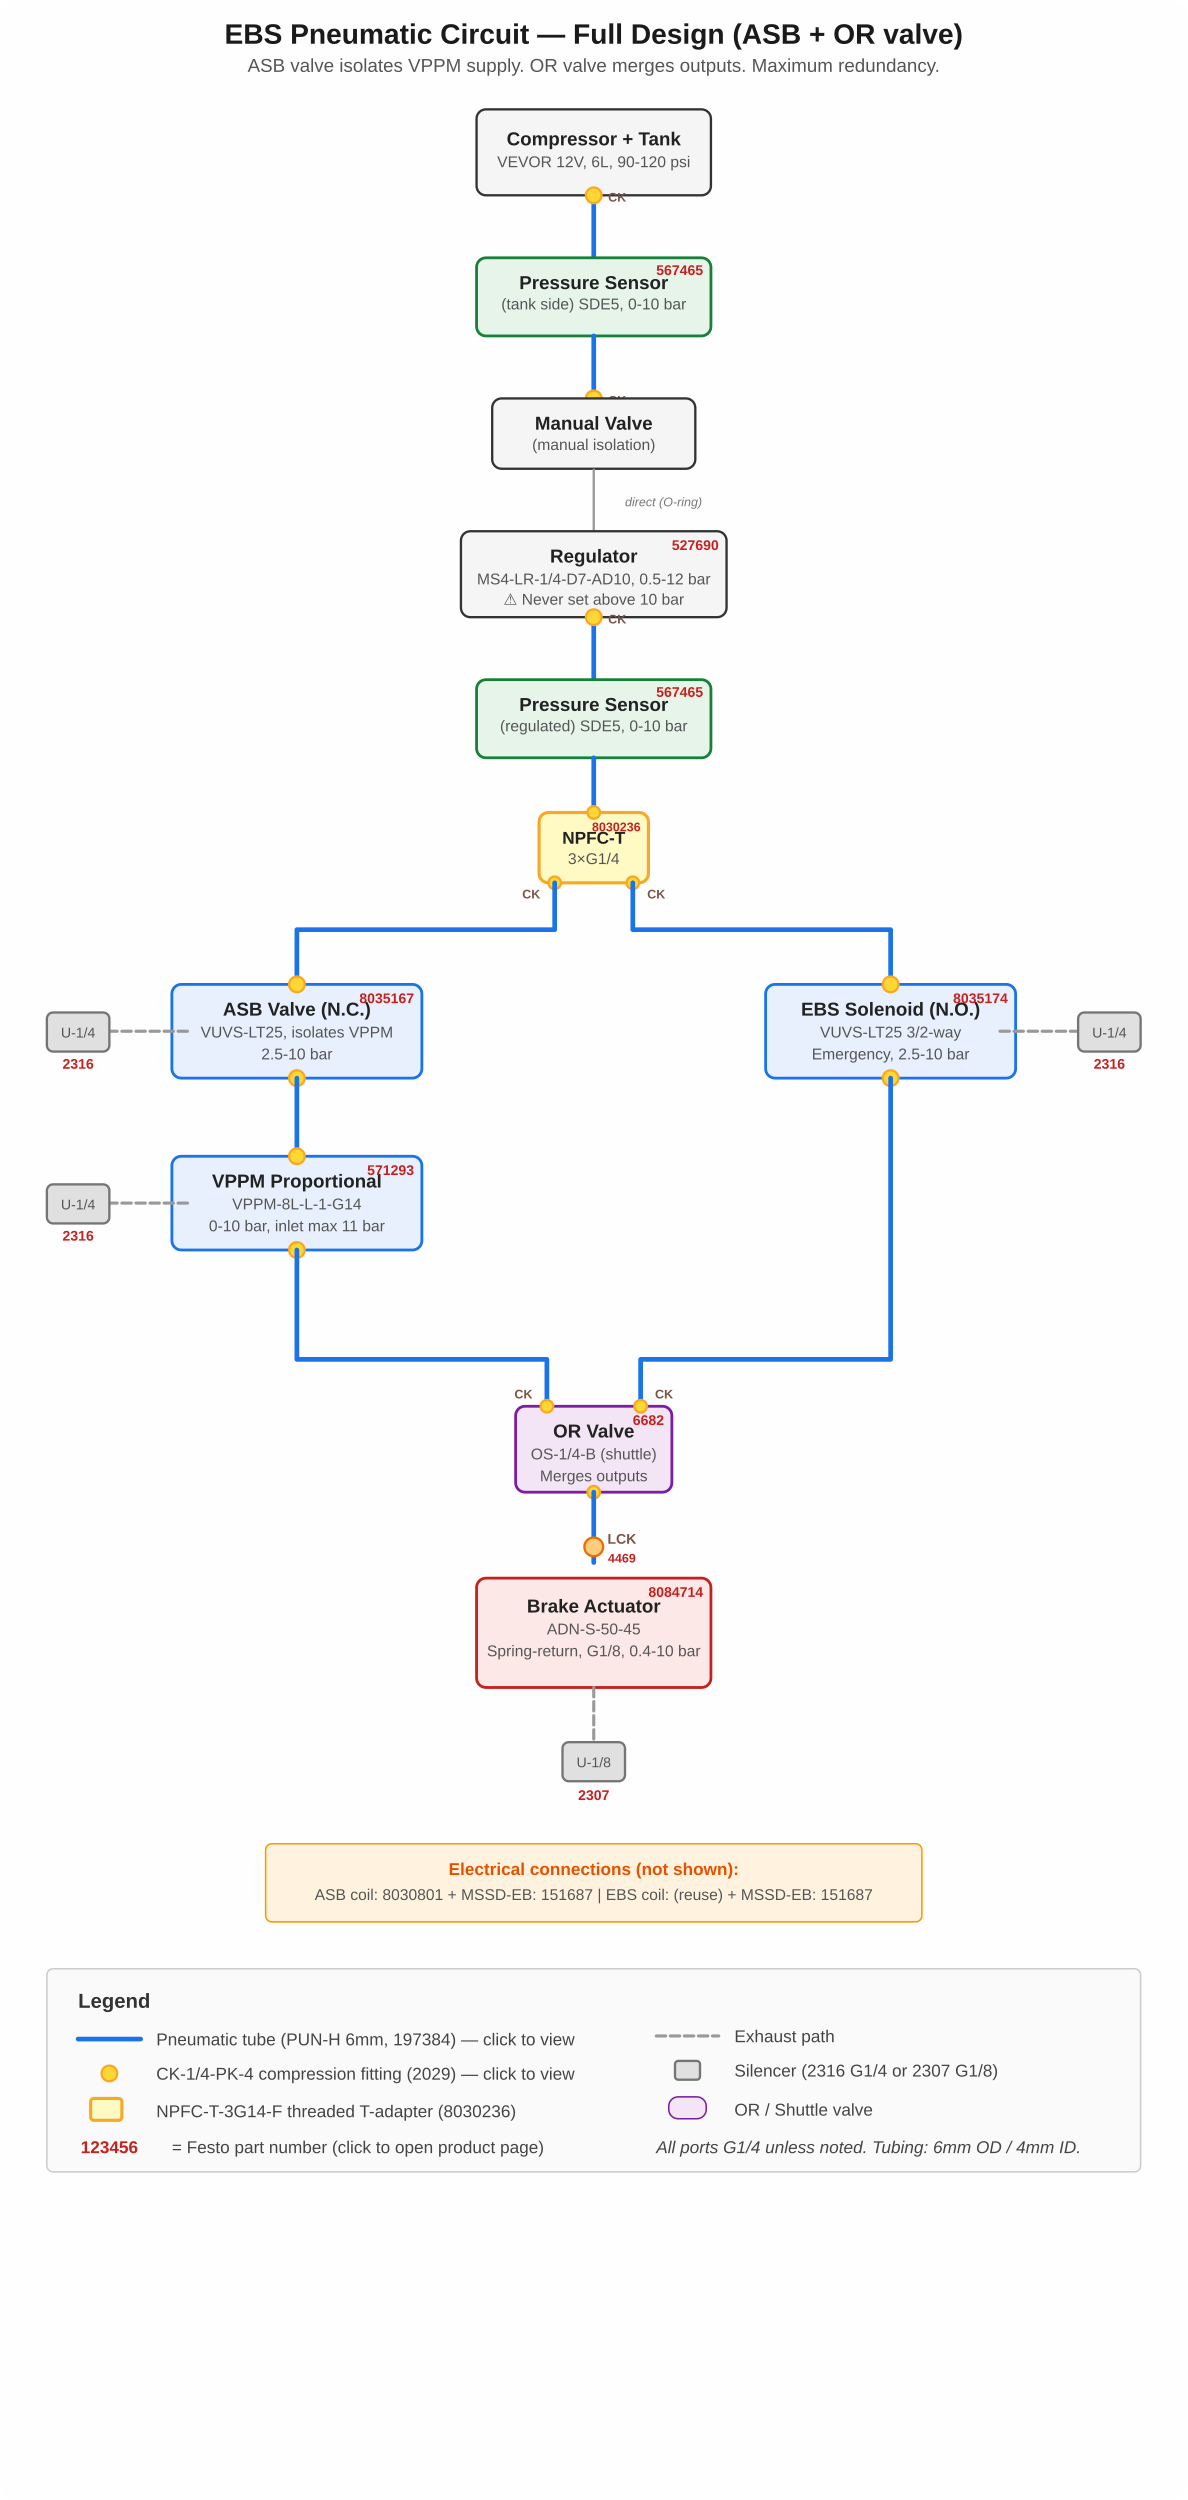
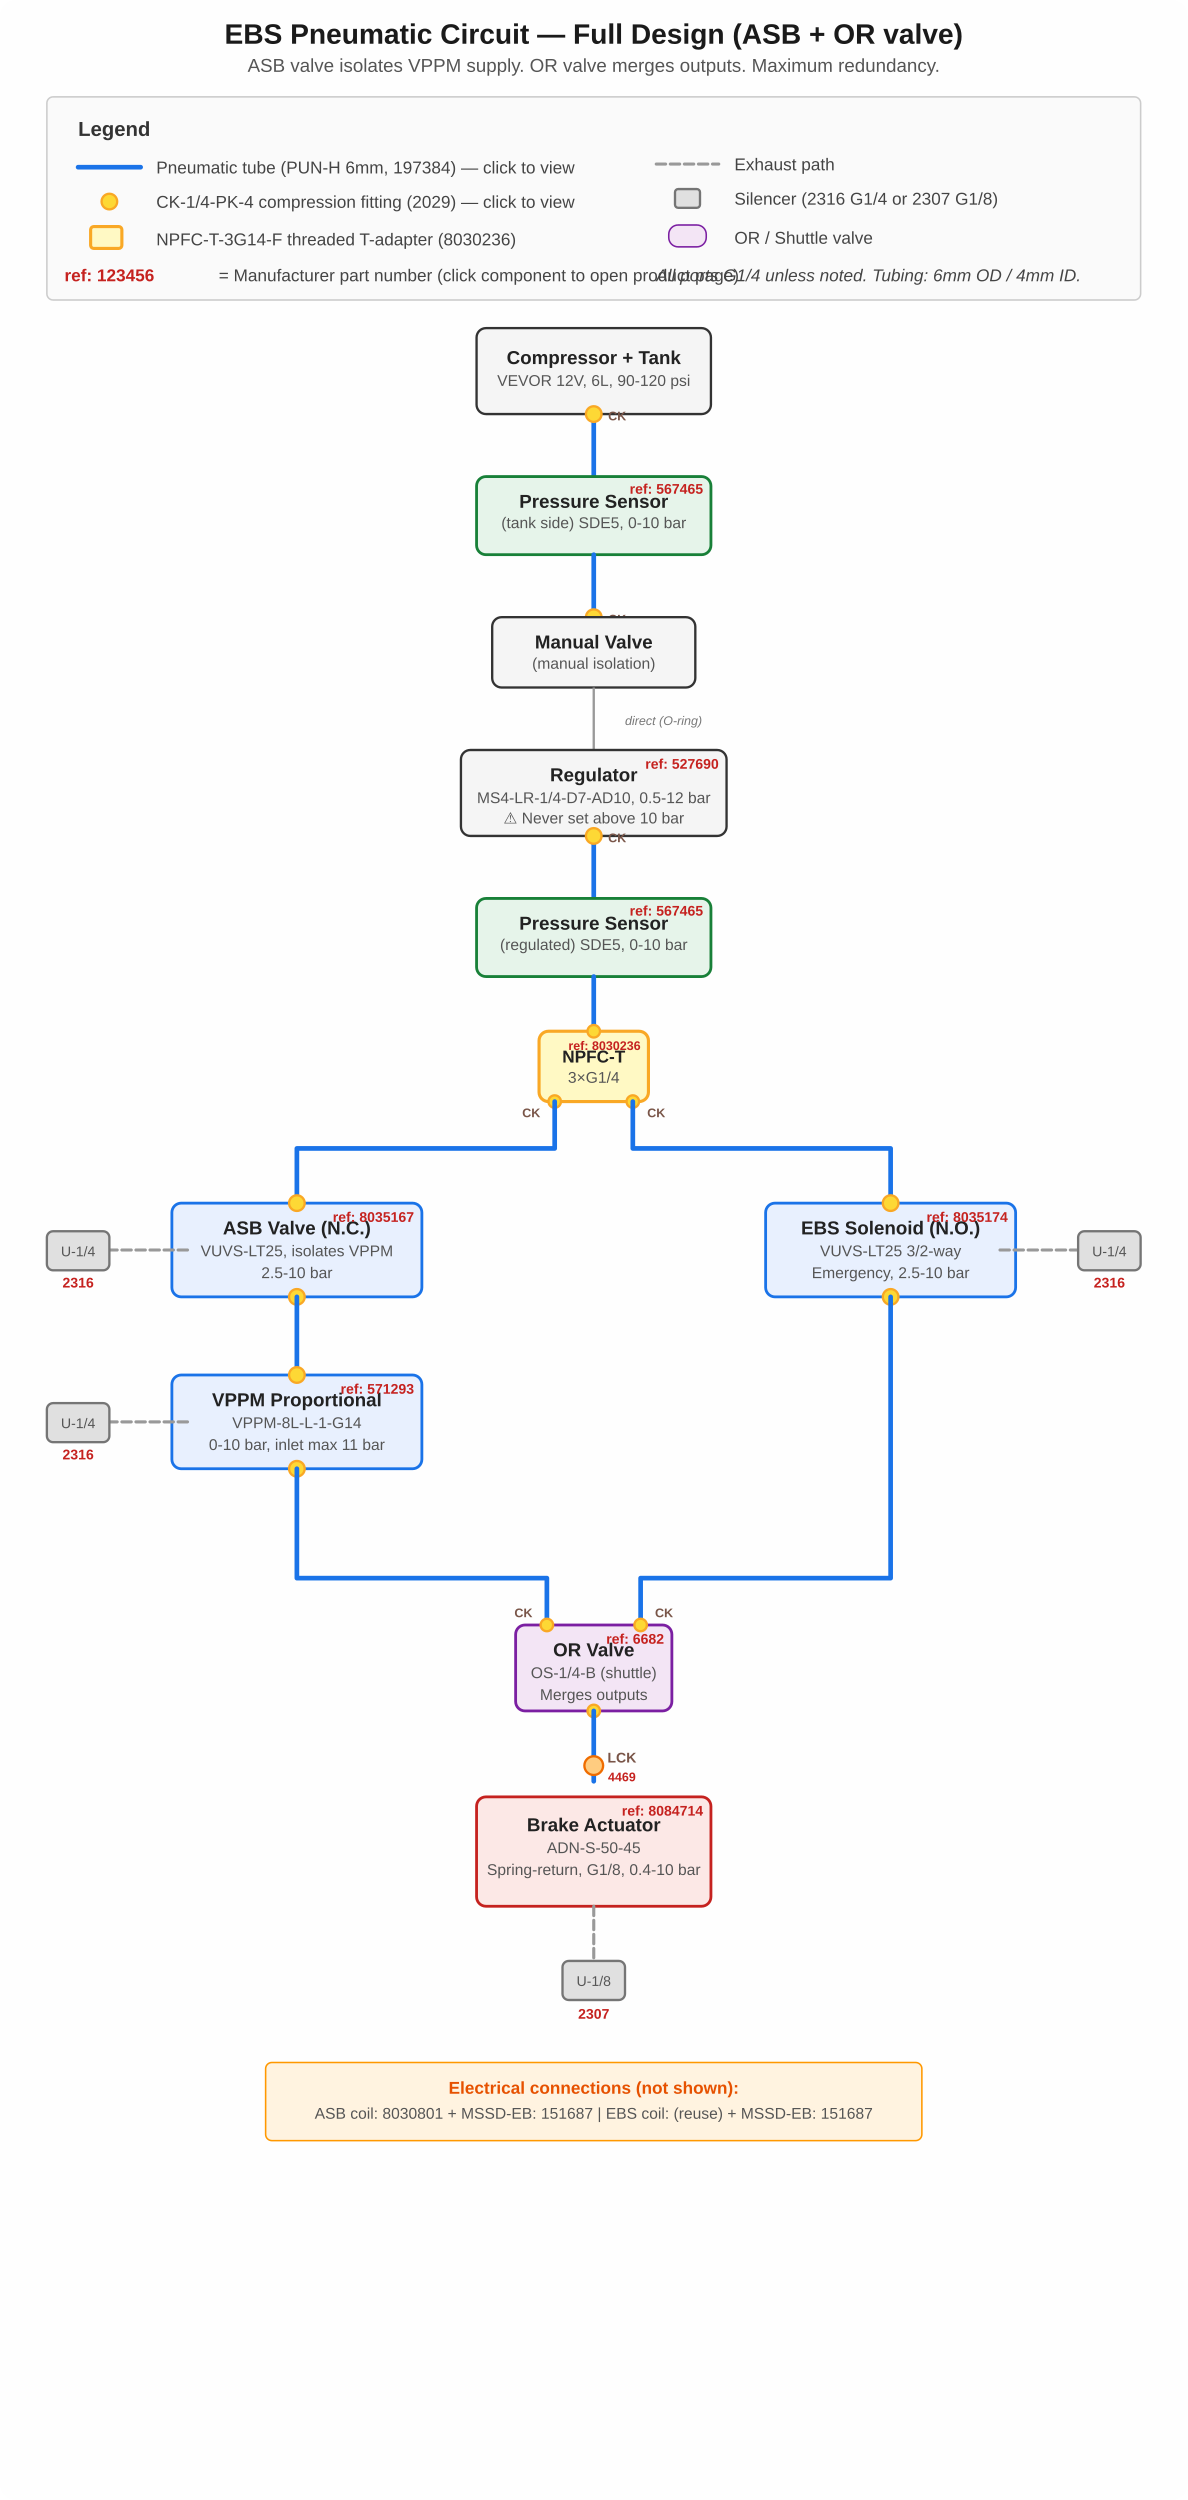
<svg xmlns="http://www.w3.org/2000/svg" xmlns:xlink="http://www.w3.org/1999/xlink" viewBox="0 0 760 1600" width="760" height="1600">
  <style>
    text { font-family: 'Segoe UI', Arial, Helvetica, sans-serif; }
    .title { font-size: 18px; font-weight: bold; fill: #1a1a1a; }
    .subtitle { font-size: 12px; fill: #555; }
    .comp-box { fill: #f5f5f5; stroke: #333; stroke-width: 1.5; rx: 6; }
    .comp-box-valve { fill: #e8f0fe; stroke: #1a73e8; stroke-width: 1.8; rx: 6; }
    .comp-box-actuator { fill: #fce8e6; stroke: #c5221f; stroke-width: 1.8; rx: 6; }
    .comp-box-sensor { fill: #e6f4ea; stroke: #188038; stroke-width: 1.8; rx: 6; }
    .comp-box-shuttle { fill: #f3e5f5; stroke: #7b1fa2; stroke-width: 1.8; rx: 6; }
    .comp-label { font-size: 12px; font-weight: 600; fill: #222; text-anchor: middle; }
    .comp-detail { font-size: 10px; fill: #555; text-anchor: middle; }
    .ref-num { font-size: 11px; font-weight: bold; fill: #c5221f; text-anchor: middle; }
    .port-label { font-size: 9px; fill: #666; text-anchor: middle; }
    .tube { fill: none; stroke: #1a73e8; stroke-width: 3; stroke-linecap: round; stroke-linejoin: round; }
    .tube-exhaust { fill: none; stroke: #999; stroke-width: 2; stroke-dasharray: 6,3; stroke-linecap: round; }
    .ck-fitting { fill: #fdd835; stroke: #f9a825; stroke-width: 1.5; }
    .ck-label { font-size: 8px; fill: #795548; text-anchor: middle; font-weight: 600; }
    .silencer { fill: #e0e0e0; stroke: #757575; stroke-width: 1.5; }
    .npfc-t { fill: #fff9c4; stroke: #f9a825; stroke-width: 2; }
    .legend-box { fill: #fafafa; stroke: #ccc; stroke-width: 1; rx: 4; }
    .note-box { fill: #fff3e0; stroke: #ff9800; stroke-width: 1; rx: 4; }
    a:hover .comp-box, a:hover .comp-box-valve, a:hover .comp-box-actuator,
    a:hover .comp-box-sensor, a:hover .comp-box-shuttle,
    a:hover .npfc-t, a:hover .silencer, g:hover &gt; .comp-box {
      stroke-width: 3; filter: drop-shadow(0 2px 4px rgba(0,0,0,0.2));
    }
    a:hover .tube { stroke-width: 4; }
    a:hover .ck-fitting { stroke-width: 2.5; filter: drop-shadow(0 1px 3px rgba(0,0,0,0.3)); }
  </style>
  <rect width="760" height="1600" fill="#fefefe" rx="10" />
  <text x="380" y="28" text-anchor="middle" class="title">EBS Pneumatic Circuit — Full Design (ASB + OR valve)</text>
  <text x="380" y="46" text-anchor="middle" class="subtitle">ASB valve isolates VPPM supply. OR valve merges outputs. Maximum redundancy.</text>
-   <g>
-     <rect x="305" y="70" width="150" height="55" class="comp-box" />
-     <text x="380" y="93" class="comp-label">Compressor + Tank</text>
-     <text x="380" y="107" class="comp-detail">VEVOR 12V, 6L, 90-120 psi</text>
+   <rect x="30" y="62" width="700" height="130" class="legend-box" />
+   <text x="50" y="87" style="font-size:13px;font-weight:bold;fill:#333;">Legend</text>
+   <line x1="50" y1="107" x2="90" y2="107" class="tube" />
+   <text x="100" y="111" style="font-size:11px;fill:#444;">Pneumatic tube (PUN-H 6mm, 197384) — click to view</text>
+   <circle cx="70" cy="129" r="5" class="ck-fitting" />
+   <text x="100" y="133" style="font-size:11px;fill:#444;">CK-1/4-PK-4 compression fitting (2029) — click to view</text>
+   <rect x="58" y="145" width="20" height="14" class="npfc-t" rx="2" />
+   <text x="100" y="157" style="font-size:11px;fill:#444;">NPFC-T-3G14-F threaded T-adapter (8030236)</text>
+   <text x="70" y="180" class="ref-num" style="font-size:11px;">ref: 123456</text>
+   <text x="140" y="180" style="font-size:11px;fill:#444;">= Manufacturer part number (click component to open product page)</text>
+   <line x1="420" y1="105" x2="460" y2="105" class="tube-exhaust" />
+   <text x="470" y="109" style="font-size:11px;fill:#444;">Exhaust path</text>
+   <rect x="432" y="121" width="16" height="12" class="silencer" rx="2" />
+   <text x="470" y="131" style="font-size:11px;fill:#444;">Silencer (2316 G1/4 or 2307 G1/8)</text>
+   <rect x="428" y="144" width="24" height="14" class="comp-box-shuttle" style="stroke-width:1;" rx="2" />
+   <text x="470" y="156" style="font-size:11px;fill:#444;">OR / Shuttle valve</text>
+   <text x="420" y="180" style="font-size:11px;fill:#444;font-style:italic;">All ports G1/4 unless noted. Tubing: 6mm OD / 4mm ID.</text>
+   <g transform="translate(0,140)">
+     <g>
+       <rect x="305" y="70" width="150" height="55" class="comp-box" />
+       <text x="380" y="93" class="comp-label">Compressor + Tank</text>
+       <text x="380" y="107" class="comp-detail">VEVOR 12V, 6L, 90-120 psi</text>
+     </g>
+     <a xlink:href="https://www.festo.com/es/es/a/197384/" target="_blank">
+       <line x1="380" y1="125" x2="380" y2="165" class="tube" />
+     </a>
+     <a xlink:href="https://www.festo.com/es/es/a/2029/" target="_blank">
+       <circle cx="380" cy="125" r="5" class="ck-fitting" />
+       <text x="395" y="129" class="ck-label">CK</text>
+     </a>
+     <a xlink:href="https://www.festo.com/es/es/a/567465/" target="_blank">
+       <rect x="305" y="165" width="150" height="50" class="comp-box-sensor" />
+       <text x="380" y="185" class="comp-label">Pressure Sensor</text>
+       <text x="380" y="198" class="comp-detail">(tank side) SDE5, 0-10 bar</text>
+       <text x="450" y="176" class="ref-num" style="text-anchor:end;font-size:9px;">ref: 567465</text>
+     </a>
+     <a xlink:href="https://www.festo.com/es/es/a/197384/" target="_blank">
+       <line x1="380" y1="215" x2="380" y2="255" class="tube" />
+     </a>
+     <a xlink:href="https://www.festo.com/es/es/a/2029/" target="_blank">
+       <circle cx="380" cy="255" r="5" class="ck-fitting" />
+       <text x="395" y="259" class="ck-label">CK</text>
+     </a>
+     <g>
+       <rect x="315" y="255" width="130" height="45" class="comp-box" />
+       <text x="380" y="275" class="comp-label">Manual Valve</text>
+       <text x="380" y="288" class="comp-detail">(manual isolation)</text>
+     </g>
+     <line x1="380" y1="300" x2="380" y2="340" stroke="#999" stroke-width="1.5" />
+     <text x="400" y="324" style="font-size:8px;fill:#777;font-style:italic;">direct (O-ring)</text>
+     <a xlink:href="https://www.festo.com/es/es/a/527690/" target="_blank">
+       <rect x="295" y="340" width="170" height="55" class="comp-box" />
+       <text x="380" y="360" class="comp-label">Regulator</text>
+       <text x="380" y="374" class="comp-detail">MS4-LR-1/4-D7-AD10, 0.5-12 bar</text>
+       <text x="380" y="387" class="comp-detail">⚠ Never set above 10 bar</text>
+       <text x="460" y="352" class="ref-num" style="text-anchor:end;font-size:9px;">ref: 527690</text>
+     </a>
+     <a xlink:href="https://www.festo.com/es/es/a/197384/" target="_blank">
+       <line x1="380" y1="395" x2="380" y2="435" class="tube" />
+     </a>
+     <a xlink:href="https://www.festo.com/es/es/a/2029/" target="_blank">
+       <circle cx="380" cy="395" r="5" class="ck-fitting" />
+       <text x="395" y="399" class="ck-label">CK</text>
+     </a>
+     <a xlink:href="https://www.festo.com/es/es/a/567465/" target="_blank">
+       <rect x="305" y="435" width="150" height="50" class="comp-box-sensor" />
+       <text x="380" y="455" class="comp-label">Pressure Sensor</text>
+       <text x="380" y="468" class="comp-detail">(regulated) SDE5, 0-10 bar</text>
+       <text x="450" y="446" class="ref-num" style="text-anchor:end;font-size:9px;">ref: 567465</text>
+     </a>
+     <a xlink:href="https://www.festo.com/es/es/a/197384/" target="_blank">
+       <line x1="380" y1="485" x2="380" y2="520" class="tube" />
+     </a>
+     <a xlink:href="https://www.festo.com/es/es/a/8030236/" target="_blank">
+       <rect x="345" y="520" width="70" height="45" class="npfc-t" rx="6" />
+       <text x="380" y="540" class="comp-label" style="font-size:11px">NPFC-T</text>
+       <text x="380" y="553" class="comp-detail">3×G1/4</text>
+       <text x="410" y="532" class="ref-num" style="text-anchor:end;font-size:8px;">ref: 8030236</text>
+     </a>
+     <a xlink:href="https://www.festo.com/es/es/a/2029/" target="_blank">
+       <circle cx="355" cy="565" r="4" class="ck-fitting" />
+       <text x="340" y="575" class="ck-label">CK</text>
+     </a>
+     <a xlink:href="https://www.festo.com/es/es/a/2029/" target="_blank">
+       <circle cx="405" cy="565" r="4" class="ck-fitting" />
+       <text x="420" y="575" class="ck-label">CK</text>
+     </a>
+     <a xlink:href="https://www.festo.com/es/es/a/2029/" target="_blank">
+       <circle cx="380" cy="520" r="4" class="ck-fitting" />
+     </a>
+     <a xlink:href="https://www.festo.com/es/es/a/197384/" target="_blank">
+       <polyline points="355,565 355,595 190,595 190,630" class="tube" />
+     </a>
+     <a xlink:href="https://www.festo.com/es/es/a/8035167/" target="_blank">
+       <rect x="110" y="630" width="160" height="60" class="comp-box-valve" />
+       <text x="190" y="650" class="comp-label">ASB Valve (N.C.)</text>
+       <text x="190" y="664" class="comp-detail">VUVS-LT25, isolates VPPM</text>
+       <text x="190" y="678" class="comp-detail">2.5-10 bar</text>
+       <text x="265" y="642" class="ref-num" style="text-anchor:end;font-size:9px;">ref: 8035167</text>
+     </a>
+     <a xlink:href="https://www.festo.com/es/es/a/2029/" target="_blank">
+       <circle cx="190" cy="630" r="5" class="ck-fitting" />
+     </a>
+     <a xlink:href="https://www.festo.com/es/es/a/2029/" target="_blank">
+       <circle cx="190" cy="690" r="5" class="ck-fitting" />
+     </a>
+     <line x1="120" y1="660" x2="70" y2="660" class="tube-exhaust" />
+     <a xlink:href="https://www.festo.com/es/es/a/2316/" target="_blank">
+       <rect x="30" y="648" width="40" height="25" class="silencer" rx="4" />
+       <text x="50" y="664" style="font-size:9px;fill:#555;text-anchor:middle;">U-1/4</text>
+       <text x="50" y="684" class="ref-num" style="font-size:9px">2316</text>
+     </a>
+     <a xlink:href="https://www.festo.com/es/es/a/197384/" target="_blank">
+       <line x1="190" y1="690" x2="190" y2="740" class="tube" />
+     </a>
+     <a xlink:href="https://www.festo.com/es/es/a/571293/" target="_blank">
+       <rect x="110" y="740" width="160" height="60" class="comp-box-valve" />
+       <text x="190" y="760" class="comp-label">VPPM Proportional</text>
+       <text x="190" y="774" class="comp-detail">VPPM-8L-L-1-G14</text>
+       <text x="190" y="788" class="comp-detail">0-10 bar, inlet max 11 bar</text>
+       <text x="265" y="752" class="ref-num" style="text-anchor:end;font-size:9px;">ref: 571293</text>
+     </a>
+     <a xlink:href="https://www.festo.com/es/es/a/2029/" target="_blank">
+       <circle cx="190" cy="740" r="5" class="ck-fitting" />
+     </a>
+     <a xlink:href="https://www.festo.com/es/es/a/2029/" target="_blank">
+       <circle cx="190" cy="800" r="5" class="ck-fitting" />
+     </a>
+     <line x1="120" y1="770" x2="70" y2="770" class="tube-exhaust" />
+     <a xlink:href="https://www.festo.com/es/es/a/2316/" target="_blank">
+       <rect x="30" y="758" width="40" height="25" class="silencer" rx="4" />
+       <text x="50" y="774" style="font-size:9px;fill:#555;text-anchor:middle;">U-1/4</text>
+       <text x="50" y="794" class="ref-num" style="font-size:9px">2316</text>
+     </a>
+     <a xlink:href="https://www.festo.com/es/es/a/197384/" target="_blank">
+       <polyline points="405,565 405,595 570,595 570,630" class="tube" />
+     </a>
+     <a xlink:href="https://www.festo.com/es/es/a/8035174/" target="_blank">
+       <rect x="490" y="630" width="160" height="60" class="comp-box-valve" />
+       <text x="570" y="650" class="comp-label">EBS Solenoid (N.O.)</text>
+       <text x="570" y="664" class="comp-detail">VUVS-LT25 3/2-way</text>
+       <text x="570" y="678" class="comp-detail">Emergency, 2.5-10 bar</text>
+       <text x="645" y="642" class="ref-num" style="text-anchor:end;font-size:9px;">ref: 8035174</text>
+     </a>
+     <a xlink:href="https://www.festo.com/es/es/a/2029/" target="_blank">
+       <circle cx="570" cy="630" r="5" class="ck-fitting" />
+     </a>
+     <a xlink:href="https://www.festo.com/es/es/a/2029/" target="_blank">
+       <circle cx="570" cy="690" r="5" class="ck-fitting" />
+     </a>
+     <line x1="640" y1="660" x2="690" y2="660" class="tube-exhaust" />
+     <a xlink:href="https://www.festo.com/es/es/a/2316/" target="_blank">
+       <rect x="690" y="648" width="40" height="25" class="silencer" rx="4" />
+       <text x="710" y="664" style="font-size:9px;fill:#555;text-anchor:middle;">U-1/4</text>
+       <text x="710" y="684" class="ref-num" style="font-size:9px">2316</text>
+     </a>
+     <a xlink:href="https://www.festo.com/es/es/a/197384/" target="_blank">
+       <polyline points="190,800 190,870 350,870 350,900" class="tube" />
+     </a>
+     <a xlink:href="https://www.festo.com/es/es/a/197384/" target="_blank">
+       <polyline points="570,690 570,870 410,870 410,900" class="tube" />
+     </a>
+     <a xlink:href="https://www.festo.com/es/es/a/6682/" target="_blank">
+       <rect x="330" y="900" width="100" height="55" class="comp-box-shuttle" />
+       <text x="380" y="920" class="comp-label">OR Valve</text>
+       <text x="380" y="934" class="comp-detail">OS-1/4-B (shuttle)</text>
+       <text x="380" y="948" class="comp-detail">Merges outputs</text>
+       <text x="425" y="912" class="ref-num" style="text-anchor:end;font-size:9px;">ref: 6682</text>
+     </a>
+     <a xlink:href="https://www.festo.com/es/es/a/2029/" target="_blank">
+       <circle cx="350" cy="900" r="4" class="ck-fitting" />
+       <text x="335" y="895" class="ck-label">CK</text>
+     </a>
+     <a xlink:href="https://www.festo.com/es/es/a/2029/" target="_blank">
+       <circle cx="410" cy="900" r="4" class="ck-fitting" />
+       <text x="425" y="895" class="ck-label">CK</text>
+     </a>
+     <a xlink:href="https://www.festo.com/es/es/a/2029/" target="_blank">
+       <circle cx="380" cy="955" r="4" class="ck-fitting" />
+     </a>
+     <a xlink:href="https://www.festo.com/es/es/a/197384/" target="_blank">
+       <line x1="380" y1="955" x2="380" y2="1000" class="tube" />
+     </a>
+     <a xlink:href="https://www.festo.com/es/es/a/4469/" target="_blank">
+       <circle cx="380" cy="990" r="6" style="fill:#ffcc80;stroke:#ef6c00;stroke-width:1.5;" />
+       <text x="398" y="988" class="ck-label" style="font-size:9px">LCK</text>
+       <text x="398" y="1000" class="ref-num" style="font-size:8px">4469</text>
+     </a>
+     <a xlink:href="https://www.festo.com/gb/en/a/8084714/" target="_blank">
+       <rect x="305" y="1010" width="150" height="70" class="comp-box-actuator" />
+       <text x="380" y="1032" class="comp-label">Brake Actuator</text>
+       <text x="380" y="1046" class="comp-detail">ADN-S-50-45</text>
+       <text x="380" y="1060" class="comp-detail">Spring-return, G1/8, 0.4-10 bar</text>
+       <text x="450" y="1022" class="ref-num" style="text-anchor:end;font-size:9px;">ref: 8084714</text>
+     </a>
+     <line x1="380" y1="1080" x2="380" y2="1115" class="tube-exhaust" />
+     <a xlink:href="https://www.festo.com/es/es/a/2307/" target="_blank">
+       <rect x="360" y="1115" width="40" height="25" class="silencer" rx="4" />
+       <text x="380" y="1131" style="font-size:9px;fill:#555;text-anchor:middle;">U-1/8</text>
+       <text x="380" y="1152" class="ref-num" style="font-size:9px">2307</text>
+     </a>
+     <rect x="170" y="1180" width="420" height="50" class="note-box" />
+     <text x="380" y="1200" style="font-size:11px;font-weight:bold;fill:#e65100;text-anchor:middle;">Electrical connections (not shown):</text>
+     <text x="380" y="1216" style="font-size:10px;fill:#555;text-anchor:middle;">ASB coil: 8030801 + MSSD-EB: 151687 | EBS coil: (reuse) + MSSD-EB: 151687</text>
  </g>
-   <a xlink:href="https://www.festo.com/es/es/a/197384/" target="_blank">
-     <line x1="380" y1="125" x2="380" y2="165" class="tube" />
-   </a>
-   <a xlink:href="https://www.festo.com/es/es/a/2029/" target="_blank">
-     <circle cx="380" cy="125" r="5" class="ck-fitting" />
-     <text x="395" y="129" class="ck-label">CK</text>
-   </a>
-   <a xlink:href="https://www.festo.com/es/es/a/567465/" target="_blank">
-     <rect x="305" y="165" width="150" height="50" class="comp-box-sensor" />
-     <text x="380" y="185" class="comp-label">Pressure Sensor</text>
-     <text x="380" y="198" class="comp-detail">(tank side) SDE5, 0-10 bar</text>
-     <text x="450" y="176" class="ref-num" style="text-anchor:end;font-size:9px;">567465</text>
-   </a>
-   <a xlink:href="https://www.festo.com/es/es/a/197384/" target="_blank">
-     <line x1="380" y1="215" x2="380" y2="255" class="tube" />
-   </a>
-   <a xlink:href="https://www.festo.com/es/es/a/2029/" target="_blank">
-     <circle cx="380" cy="255" r="5" class="ck-fitting" />
-     <text x="395" y="259" class="ck-label">CK</text>
-   </a>
-   <g>
-     <rect x="315" y="255" width="130" height="45" class="comp-box" />
-     <text x="380" y="275" class="comp-label">Manual Valve</text>
-     <text x="380" y="288" class="comp-detail">(manual isolation)</text>
-   </g>
-   <line x1="380" y1="300" x2="380" y2="340" stroke="#999" stroke-width="1.5" />
-   <text x="400" y="324" style="font-size:8px;fill:#777;font-style:italic;">direct (O-ring)</text>
-   <a xlink:href="https://www.festo.com/es/es/a/527690/" target="_blank">
-     <rect x="295" y="340" width="170" height="55" class="comp-box" />
-     <text x="380" y="360" class="comp-label">Regulator</text>
-     <text x="380" y="374" class="comp-detail">MS4-LR-1/4-D7-AD10, 0.5-12 bar</text>
-     <text x="380" y="387" class="comp-detail">⚠ Never set above 10 bar</text>
-     <text x="460" y="352" class="ref-num" style="text-anchor:end;font-size:9px;">527690</text>
-   </a>
-   <a xlink:href="https://www.festo.com/es/es/a/197384/" target="_blank">
-     <line x1="380" y1="395" x2="380" y2="435" class="tube" />
-   </a>
-   <a xlink:href="https://www.festo.com/es/es/a/2029/" target="_blank">
-     <circle cx="380" cy="395" r="5" class="ck-fitting" />
-     <text x="395" y="399" class="ck-label">CK</text>
-   </a>
-   <a xlink:href="https://www.festo.com/es/es/a/567465/" target="_blank">
-     <rect x="305" y="435" width="150" height="50" class="comp-box-sensor" />
-     <text x="380" y="455" class="comp-label">Pressure Sensor</text>
-     <text x="380" y="468" class="comp-detail">(regulated) SDE5, 0-10 bar</text>
-     <text x="450" y="446" class="ref-num" style="text-anchor:end;font-size:9px;">567465</text>
-   </a>
-   <a xlink:href="https://www.festo.com/es/es/a/197384/" target="_blank">
-     <line x1="380" y1="485" x2="380" y2="520" class="tube" />
-   </a>
-   <a xlink:href="https://www.festo.com/es/es/a/8030236/" target="_blank">
-     <rect x="345" y="520" width="70" height="45" class="npfc-t" rx="6" />
-     <text x="380" y="540" class="comp-label" style="font-size:11px">NPFC-T</text>
-     <text x="380" y="553" class="comp-detail">3×G1/4</text>
-     <text x="410" y="532" class="ref-num" style="text-anchor:end;font-size:8px;">8030236</text>
-   </a>
-   <a xlink:href="https://www.festo.com/es/es/a/2029/" target="_blank">
-     <circle cx="355" cy="565" r="4" class="ck-fitting" />
-     <text x="340" y="575" class="ck-label">CK</text>
-   </a>
-   <a xlink:href="https://www.festo.com/es/es/a/2029/" target="_blank">
-     <circle cx="405" cy="565" r="4" class="ck-fitting" />
-     <text x="420" y="575" class="ck-label">CK</text>
-   </a>
-   <a xlink:href="https://www.festo.com/es/es/a/2029/" target="_blank">
-     <circle cx="380" cy="520" r="4" class="ck-fitting" />
-   </a>
-   <a xlink:href="https://www.festo.com/es/es/a/197384/" target="_blank">
-     <polyline points="355,565 355,595 190,595 190,630" class="tube" />
-   </a>
-   <a xlink:href="https://www.festo.com/es/es/a/8035167/" target="_blank">
-     <rect x="110" y="630" width="160" height="60" class="comp-box-valve" />
-     <text x="190" y="650" class="comp-label">ASB Valve (N.C.)</text>
-     <text x="190" y="664" class="comp-detail">VUVS-LT25, isolates VPPM</text>
-     <text x="190" y="678" class="comp-detail">2.5-10 bar</text>
-     <text x="265" y="642" class="ref-num" style="text-anchor:end;font-size:9px;">8035167</text>
-   </a>
-   <a xlink:href="https://www.festo.com/es/es/a/2029/" target="_blank">
-     <circle cx="190" cy="630" r="5" class="ck-fitting" />
-   </a>
-   <a xlink:href="https://www.festo.com/es/es/a/2029/" target="_blank">
-     <circle cx="190" cy="690" r="5" class="ck-fitting" />
-   </a>
-   <line x1="120" y1="660" x2="70" y2="660" class="tube-exhaust" />
-   <a xlink:href="https://www.festo.com/es/es/a/2316/" target="_blank">
-     <rect x="30" y="648" width="40" height="25" class="silencer" rx="4" />
-     <text x="50" y="664" style="font-size:9px;fill:#555;text-anchor:middle;">U-1/4</text>
-     <text x="50" y="684" class="ref-num" style="font-size:9px">2316</text>
-   </a>
-   <a xlink:href="https://www.festo.com/es/es/a/197384/" target="_blank">
-     <line x1="190" y1="690" x2="190" y2="740" class="tube" />
-   </a>
-   <a xlink:href="https://www.festo.com/es/es/a/571293/" target="_blank">
-     <rect x="110" y="740" width="160" height="60" class="comp-box-valve" />
-     <text x="190" y="760" class="comp-label">VPPM Proportional</text>
-     <text x="190" y="774" class="comp-detail">VPPM-8L-L-1-G14</text>
-     <text x="190" y="788" class="comp-detail">0-10 bar, inlet max 11 bar</text>
-     <text x="265" y="752" class="ref-num" style="text-anchor:end;font-size:9px;">571293</text>
-   </a>
-   <a xlink:href="https://www.festo.com/es/es/a/2029/" target="_blank">
-     <circle cx="190" cy="740" r="5" class="ck-fitting" />
-   </a>
-   <a xlink:href="https://www.festo.com/es/es/a/2029/" target="_blank">
-     <circle cx="190" cy="800" r="5" class="ck-fitting" />
-   </a>
-   <line x1="120" y1="770" x2="70" y2="770" class="tube-exhaust" />
-   <a xlink:href="https://www.festo.com/es/es/a/2316/" target="_blank">
-     <rect x="30" y="758" width="40" height="25" class="silencer" rx="4" />
-     <text x="50" y="774" style="font-size:9px;fill:#555;text-anchor:middle;">U-1/4</text>
-     <text x="50" y="794" class="ref-num" style="font-size:9px">2316</text>
-   </a>
-   <a xlink:href="https://www.festo.com/es/es/a/197384/" target="_blank">
-     <polyline points="405,565 405,595 570,595 570,630" class="tube" />
-   </a>
-   <a xlink:href="https://www.festo.com/es/es/a/8035174/" target="_blank">
-     <rect x="490" y="630" width="160" height="60" class="comp-box-valve" />
-     <text x="570" y="650" class="comp-label">EBS Solenoid (N.O.)</text>
-     <text x="570" y="664" class="comp-detail">VUVS-LT25 3/2-way</text>
-     <text x="570" y="678" class="comp-detail">Emergency, 2.5-10 bar</text>
-     <text x="645" y="642" class="ref-num" style="text-anchor:end;font-size:9px;">8035174</text>
-   </a>
-   <a xlink:href="https://www.festo.com/es/es/a/2029/" target="_blank">
-     <circle cx="570" cy="630" r="5" class="ck-fitting" />
-   </a>
-   <a xlink:href="https://www.festo.com/es/es/a/2029/" target="_blank">
-     <circle cx="570" cy="690" r="5" class="ck-fitting" />
-   </a>
-   <line x1="640" y1="660" x2="690" y2="660" class="tube-exhaust" />
-   <a xlink:href="https://www.festo.com/es/es/a/2316/" target="_blank">
-     <rect x="690" y="648" width="40" height="25" class="silencer" rx="4" />
-     <text x="710" y="664" style="font-size:9px;fill:#555;text-anchor:middle;">U-1/4</text>
-     <text x="710" y="684" class="ref-num" style="font-size:9px">2316</text>
-   </a>
-   <a xlink:href="https://www.festo.com/es/es/a/197384/" target="_blank">
-     <polyline points="190,800 190,870 350,870 350,900" class="tube" />
-   </a>
-   <a xlink:href="https://www.festo.com/es/es/a/197384/" target="_blank">
-     <polyline points="570,690 570,870 410,870 410,900" class="tube" />
-   </a>
-   <a xlink:href="https://www.festo.com/es/es/a/6682/" target="_blank">
-     <rect x="330" y="900" width="100" height="55" class="comp-box-shuttle" />
-     <text x="380" y="920" class="comp-label">OR Valve</text>
-     <text x="380" y="934" class="comp-detail">OS-1/4-B (shuttle)</text>
-     <text x="380" y="948" class="comp-detail">Merges outputs</text>
-     <text x="425" y="912" class="ref-num" style="text-anchor:end;font-size:9px;">6682</text>
-   </a>
-   <a xlink:href="https://www.festo.com/es/es/a/2029/" target="_blank">
-     <circle cx="350" cy="900" r="4" class="ck-fitting" />
-     <text x="335" y="895" class="ck-label">CK</text>
-   </a>
-   <a xlink:href="https://www.festo.com/es/es/a/2029/" target="_blank">
-     <circle cx="410" cy="900" r="4" class="ck-fitting" />
-     <text x="425" y="895" class="ck-label">CK</text>
-   </a>
-   <a xlink:href="https://www.festo.com/es/es/a/2029/" target="_blank">
-     <circle cx="380" cy="955" r="4" class="ck-fitting" />
-   </a>
-   <a xlink:href="https://www.festo.com/es/es/a/197384/" target="_blank">
-     <line x1="380" y1="955" x2="380" y2="1000" class="tube" />
-   </a>
-   <a xlink:href="https://www.festo.com/es/es/a/4469/" target="_blank">
-     <circle cx="380" cy="990" r="6" style="fill:#ffcc80;stroke:#ef6c00;stroke-width:1.5;" />
-     <text x="398" y="988" class="ck-label" style="font-size:9px">LCK</text>
-     <text x="398" y="1000" class="ref-num" style="font-size:8px">4469</text>
-   </a>
-   <a xlink:href="https://www.festo.com/gb/en/a/8084714/" target="_blank">
-     <rect x="305" y="1010" width="150" height="70" class="comp-box-actuator" />
-     <text x="380" y="1032" class="comp-label">Brake Actuator</text>
-     <text x="380" y="1046" class="comp-detail">ADN-S-50-45</text>
-     <text x="380" y="1060" class="comp-detail">Spring-return, G1/8, 0.4-10 bar</text>
-     <text x="450" y="1022" class="ref-num" style="text-anchor:end;font-size:9px;">8084714</text>
-   </a>
-   <line x1="380" y1="1080" x2="380" y2="1115" class="tube-exhaust" />
-   <a xlink:href="https://www.festo.com/es/es/a/2307/" target="_blank">
-     <rect x="360" y="1115" width="40" height="25" class="silencer" rx="4" />
-     <text x="380" y="1131" style="font-size:9px;fill:#555;text-anchor:middle;">U-1/8</text>
-     <text x="380" y="1152" class="ref-num" style="font-size:9px">2307</text>
-   </a>
-   <rect x="170" y="1180" width="420" height="50" class="note-box" />
-   <text x="380" y="1200" style="font-size:11px;font-weight:bold;fill:#e65100;text-anchor:middle;">Electrical connections (not shown):</text>
-   <text x="380" y="1216" style="font-size:10px;fill:#555;text-anchor:middle;">ASB coil: 8030801 + MSSD-EB: 151687 | EBS coil: (reuse) + MSSD-EB: 151687</text>
-   <rect x="30" y="1260" width="700" height="130" class="legend-box" />
-   <text x="50" y="1285" style="font-size:13px;font-weight:bold;fill:#333;">Legend</text>
-   <line x1="50" y1="1305" x2="90" y2="1305" class="tube" />
-   <text x="100" y="1309" style="font-size:11px;fill:#444;">Pneumatic tube (PUN-H 6mm, 197384) — click to view</text>
-   <circle cx="70" cy="1327" r="5" class="ck-fitting" />
-   <text x="100" y="1331" style="font-size:11px;fill:#444;">CK-1/4-PK-4 compression fitting (2029) — click to view</text>
-   <rect x="58" y="1343" width="20" height="14" class="npfc-t" rx="2" />
-   <text x="100" y="1355" style="font-size:11px;fill:#444;">NPFC-T-3G14-F threaded T-adapter (8030236)</text>
-   <text x="70" y="1378" class="ref-num" style="font-size:11px;">123456</text>
-   <text x="110" y="1378" style="font-size:11px;fill:#444;">= Festo part number (click to open product page)</text>
-   <line x1="420" y1="1303" x2="460" y2="1303" class="tube-exhaust" />
-   <text x="470" y="1307" style="font-size:11px;fill:#444;">Exhaust path</text>
-   <rect x="432" y="1319" width="16" height="12" class="silencer" rx="2" />
-   <text x="470" y="1329" style="font-size:11px;fill:#444;">Silencer (2316 G1/4 or 2307 G1/8)</text>
-   <rect x="428" y="1342" width="24" height="14" class="comp-box-shuttle" style="stroke-width:1;" rx="2" />
-   <text x="470" y="1354" style="font-size:11px;fill:#444;">OR / Shuttle valve</text>
-   <text x="420" y="1378" style="font-size:11px;fill:#444;font-style:italic;">All ports G1/4 unless noted. Tubing: 6mm OD / 4mm ID.</text>
</svg>
